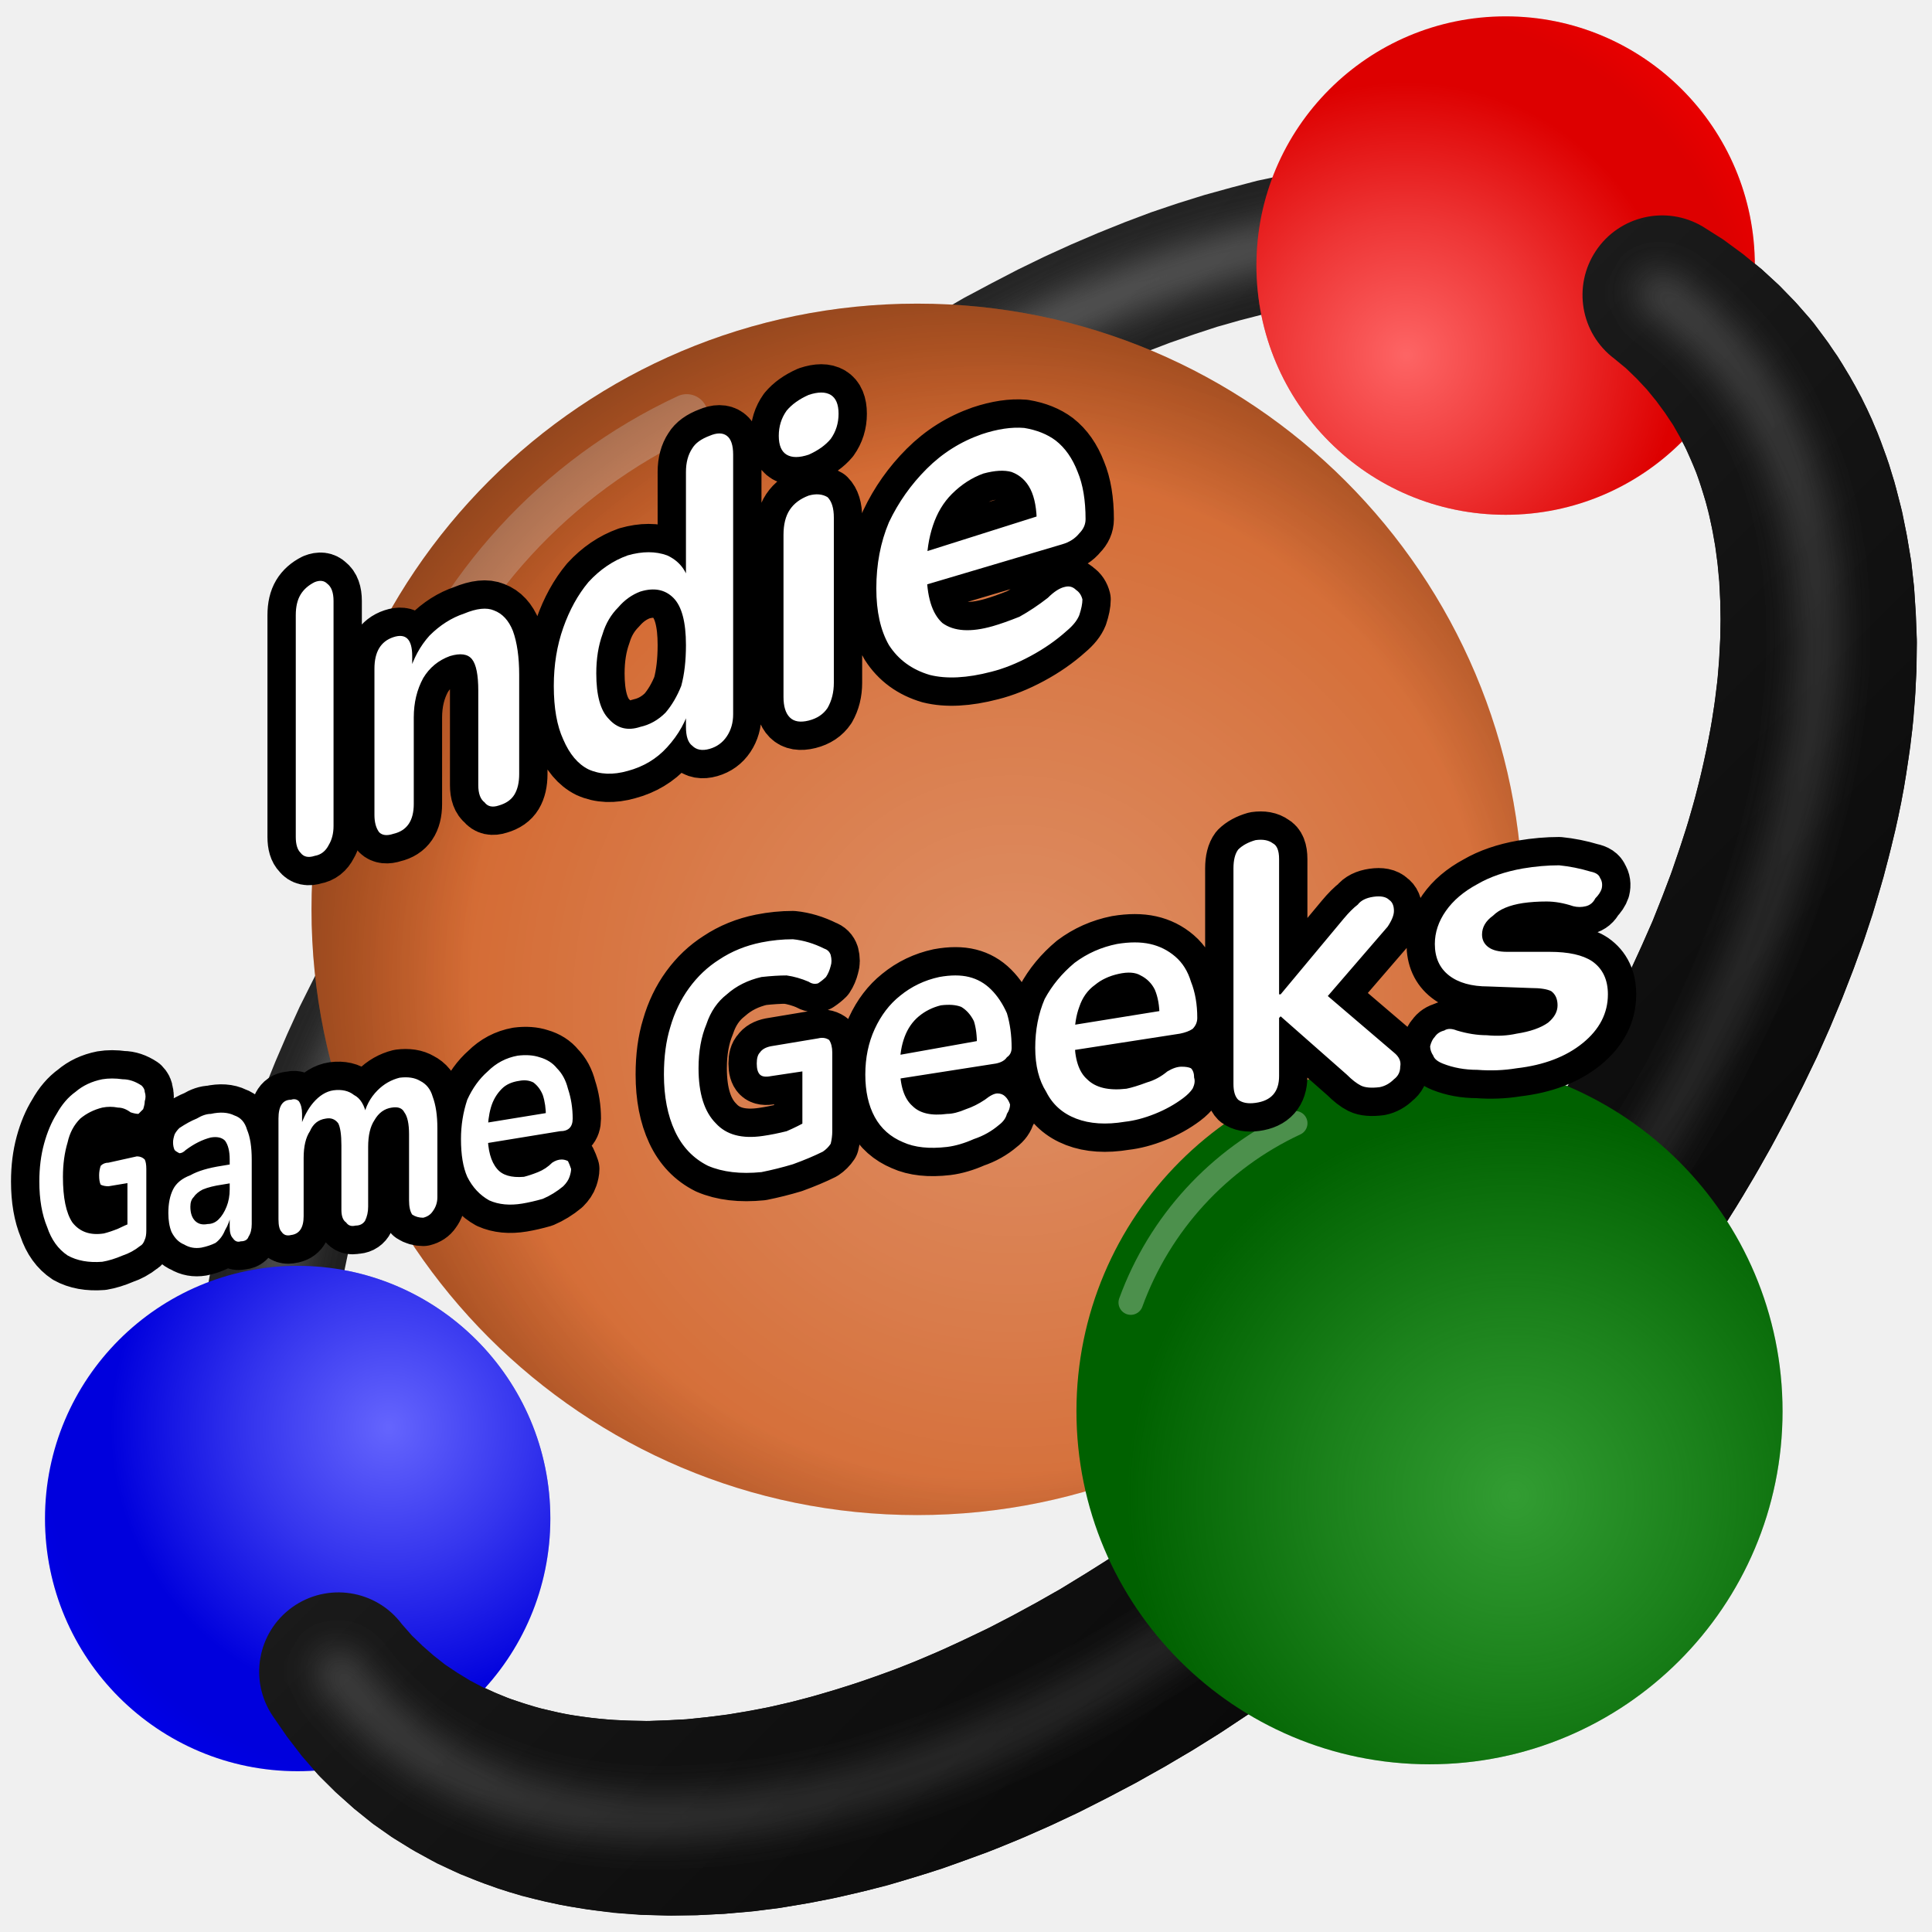
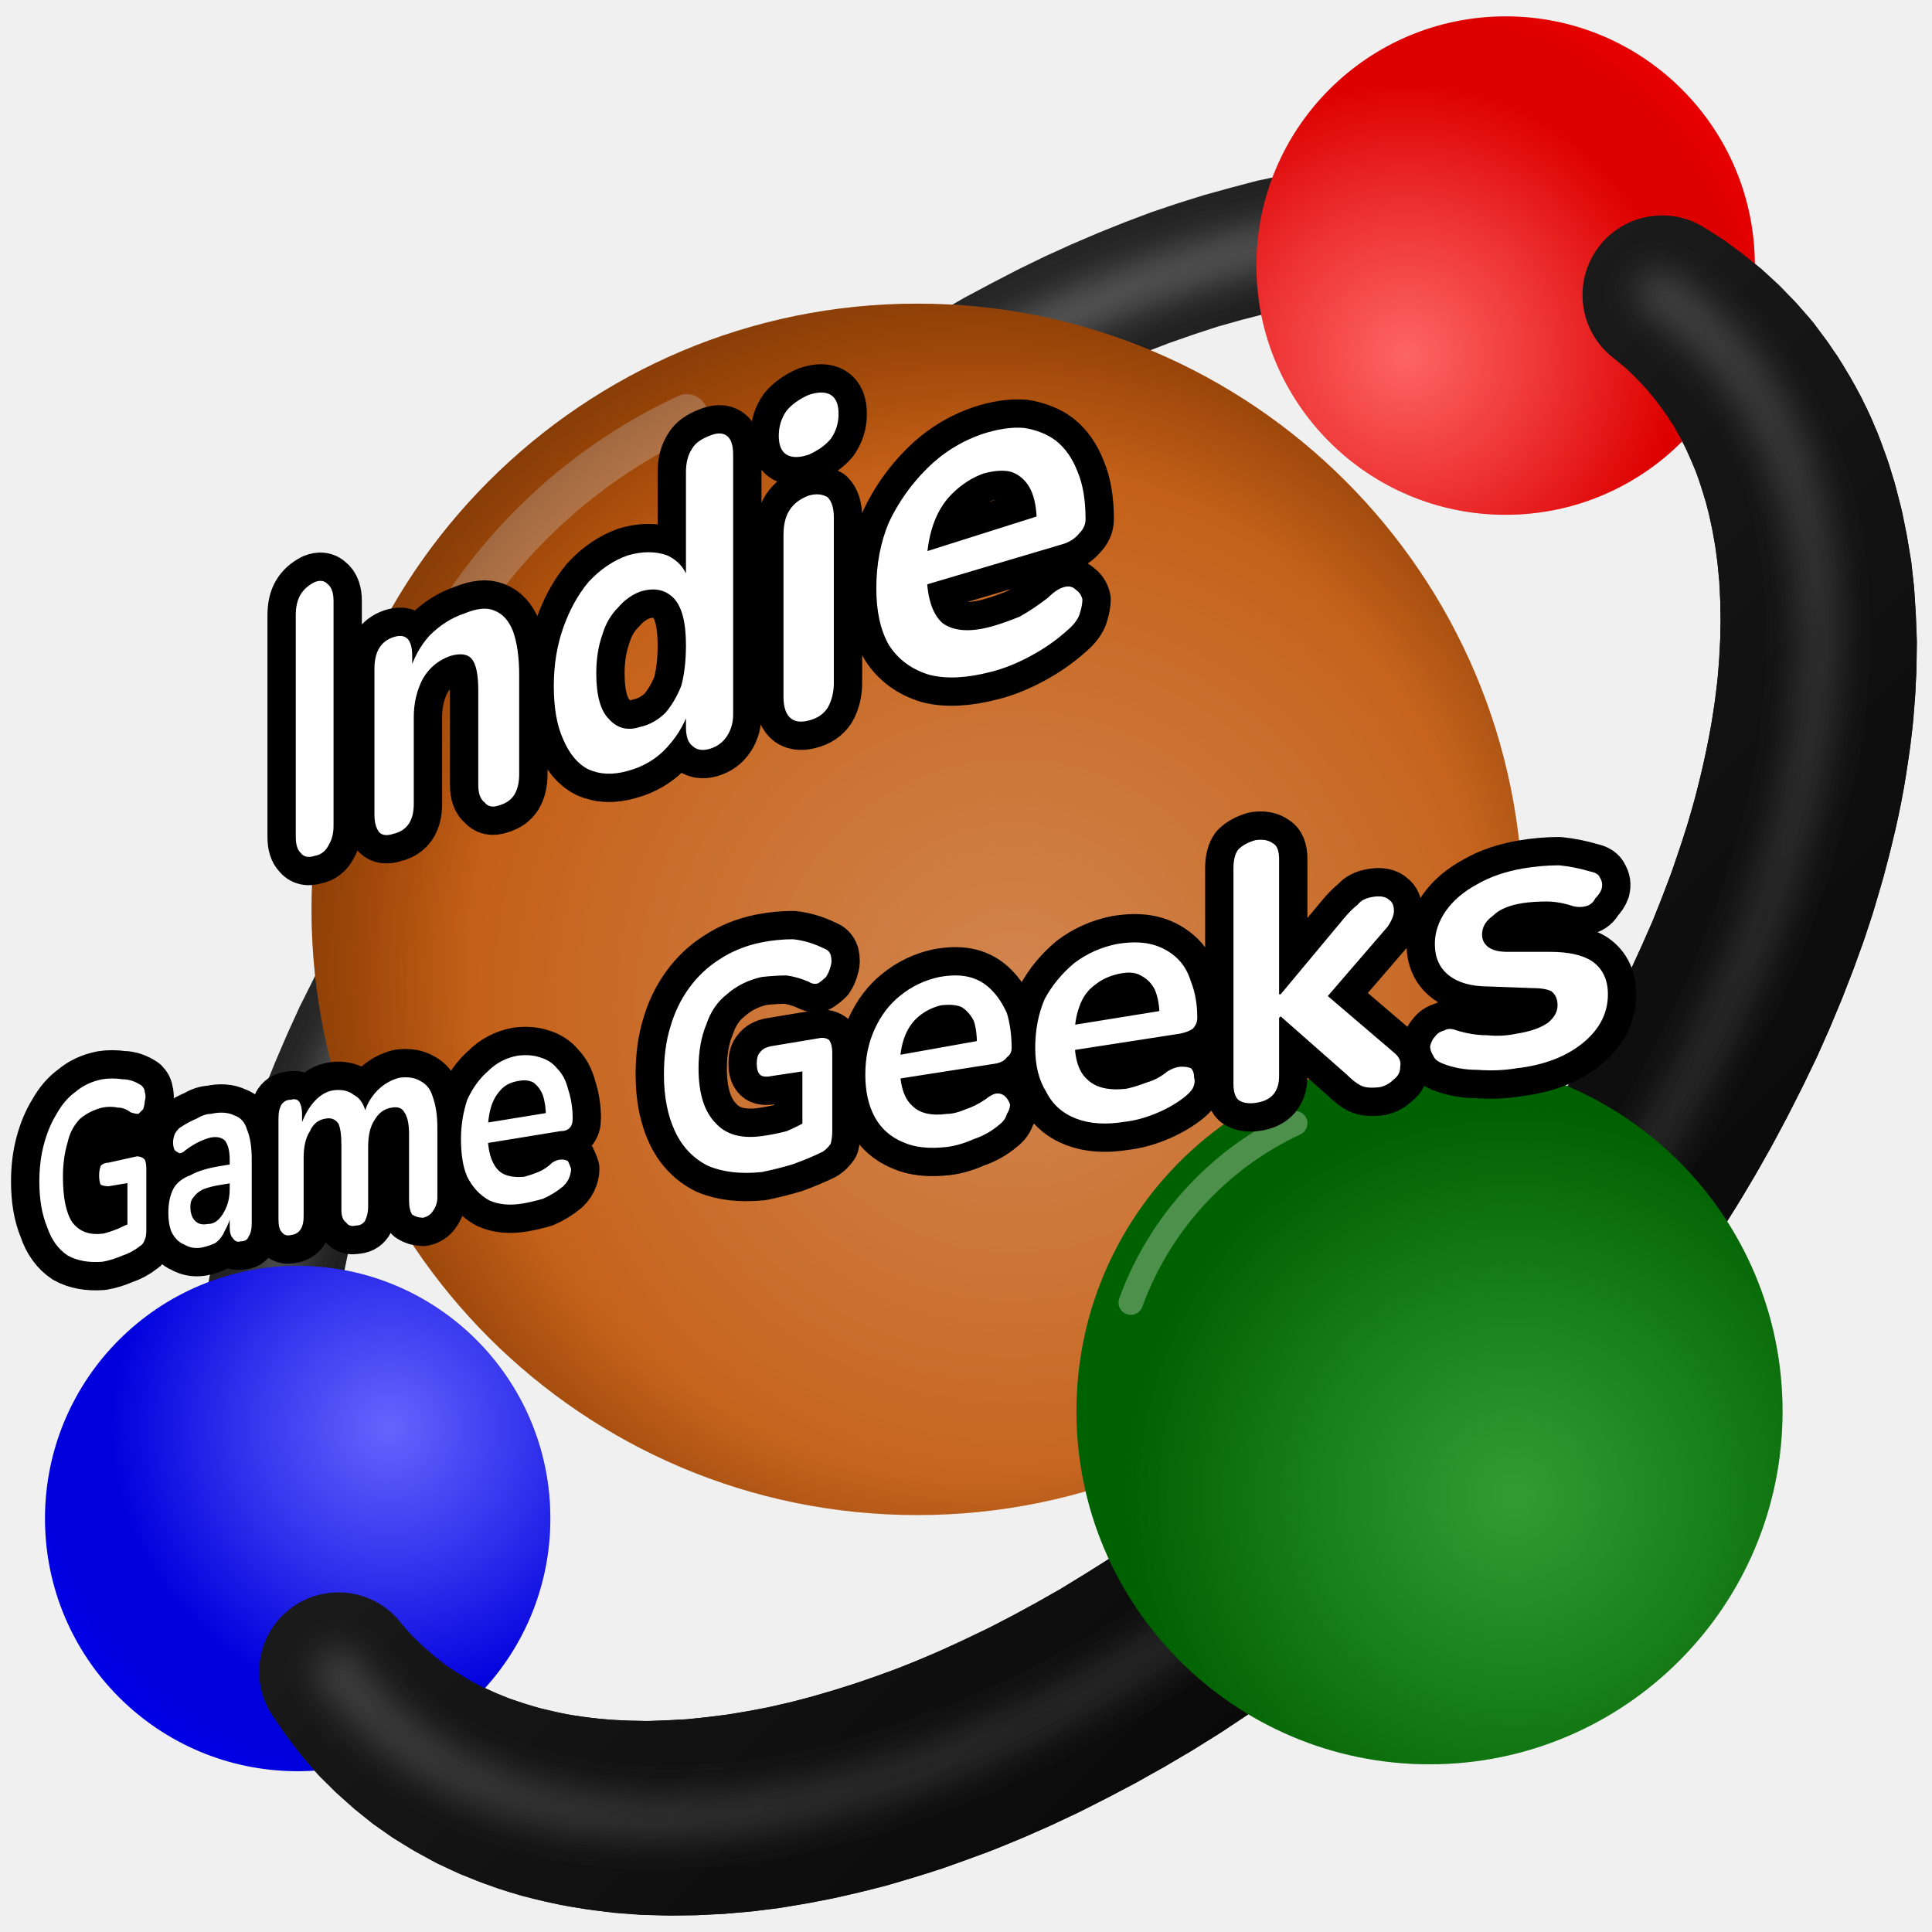
<svg xmlns="http://www.w3.org/2000/svg" viewBox="12.3 13.9 122.8 122.8" version="1.1" role="img" aria-label="Logo">
  <defs>
    <linearGradient id="l-tube" gradientUnits="userSpaceOnUse" x1="150" y1="150" x2="480" y2="480">
      <stop offset="0" stop-color="#2c2c2c" />
      <stop offset=".55" stop-color="#151515" />
      <stop offset="1" stop-color="#070707" />
    </linearGradient>
    <linearGradient id="l-tube-hi" gradientUnits="userSpaceOnUse" x1="150" y1="150" x2="480" y2="480">
      <stop offset="0" stop-color="#9a9a9a" stop-opacity=".55" />
      <stop offset=".6" stop-color="#7a7a7a" stop-opacity=".35" />
      <stop offset="1" stop-color="#555" stop-opacity=".25" />
    </linearGradient>
    <filter id="l-soft" x="-10%" y="-10%" width="120%" height="120%">
      <feGaussianBlur stdDeviation="5" />
    </filter>
    <radialGradient id="l-gray-g" cx="58%" cy="58%" r=".55">
      <stop offset="0" stop-color="#c4c4c4" stop-opacity=".95" />
      <stop offset=".5" stop-color="#c4c4c4" stop-opacity=".5" />
      <stop offset="1" stop-color="#c4c4c4" stop-opacity="0" />
    </radialGradient>
    <radialGradient id="l-red-g" cx="30%" cy="68%" r=".55">
      <stop offset="0" stop-color="#ff6a6a" stop-opacity=".95" />
      <stop offset=".5" stop-color="#ff6a6a" stop-opacity=".5" />
      <stop offset="1" stop-color="#ff6a6a" stop-opacity="0" />
    </radialGradient>
    <radialGradient id="l-red-r" cx="30%" cy="68%" r=".95">
      <stop offset=".72" stop-color="#ff0000" stop-opacity="0" />
      <stop offset="1" stop-color="#ff0000" />
    </radialGradient>
    <radialGradient id="l-blue-g" cx="68%" cy="32%" r=".55">
      <stop offset="0" stop-color="#6a6aff" stop-opacity=".95" />
      <stop offset=".5" stop-color="#6a6aff" stop-opacity=".5" />
      <stop offset="1" stop-color="#6a6aff" stop-opacity="0" />
    </radialGradient>
    <radialGradient id="l-blue-r" cx="68%" cy="32%" r=".95">
      <stop offset=".72" stop-color="#0000ff" stop-opacity="0" />
      <stop offset="1" stop-color="#0000ff" />
    </radialGradient>
    <radialGradient id="l-green-g" cx="62%" cy="62%" r=".55">
      <stop offset="0" stop-color="#35a035" stop-opacity=".95" />
      <stop offset=".5" stop-color="#35a035" stop-opacity=".5" />
      <stop offset="1" stop-color="#35a035" stop-opacity="0" />
    </radialGradient>
    <radialGradient id="l-title-g" cx="58%" cy="58%" r=".55">
      <stop offset="0" stop-color="#fff" stop-opacity=".95" />
      <stop offset=".5" stop-color="#fff" stop-opacity=".5" />
      <stop offset="1" stop-color="#fff" stop-opacity="0" />
    </radialGradient>
    <radialGradient id="l-title-e" cx=".55" cy=".55" r=".6">
      <stop offset=".7" stop-color="#000" stop-opacity="0" />
      <stop offset="1" stop-color="#000" stop-opacity=".35" />
    </radialGradient>
  </defs>
  <g transform="translate(9 9) scale(0.22)">
    <path d="M523.9 100.0L528.8 104.5L533.5 109.3L537.9 114.3L542.0 119.7L545.9 125.2L549.5 131.1L552.8 137.1L555.8 143.4L558.4 149.8L560.8 156.5L562.8 163.3L564.6 170.3L566.0 177.4L567.2 184.6L568.0 192.0L568.5 199.4L568.8 207.0L568.7 214.7L568.4 222.4L567.8 230.2L566.9 238.1L565.7 246.1L564.3 254.1L562.6 262.1L560.6 270.2L558.4 278.3L556.0 286.5L553.3 294.6L550.3 302.8L547.1 311.0L543.7 319.1L540.1 327.3L536.2 335.4L532.1 343.5L527.8 351.6L523.3 359.7L518.6 367.7L513.7 375.6L508.6 383.5L503.3 391.4L497.8 399.1L492.1 406.8L486.3 414.4L480.3 421.9L474.2 429.2L467.9 436.5L461.4 443.7L454.8 450.7L448.1 457.6L441.2 464.4L434.2 471.0L427.1 477.5L419.9 483.9L412.6 490.0L405.2 496.0L397.7 501.8L390.1 507.5L382.5 513.0L374.7 518.2L367.0 523.3L359.1 528.2L351.2 532.8L343.3 537.3L335.3 541.5L327.4 545.5L319.4 549.3L311.3 552.9L303.3 556.2L295.3 559.2L287.3 562.1L279.3 564.6L271.3 567.0L263.3 569.0L255.4 570.8L247.5 572.3L239.7 573.6L231.9 574.5L224.2 575.2L216.5 575.6L208.9 575.7L201.4 575.5L194.1 575.0L186.8 574.2L179.6 573.1L172.6 571.7L165.7 570.0L158.9 567.9L152.4 565.5L146.0 562.8L139.8 559.8L133.8 556.5L128.0 552.9L122.5 549.0L117.3 544.8L112.3 540.3L107.5 535.6L103.1 530.7L99.0 525.5L95.1 520.1L91.5 514.5L88.3 508.7L85.3 502.7L82.7 496.6L80.3 490.4L78.2 484.0L76.4 477.4L74.9 470.8L73.6 464.0L72.6 457.1L71.9 450.2L71.5 443.1L71.3 435.9L71.4 428.7L71.7 421.3L72.3 413.9L73.1 406.4L74.2 398.9L75.5 391.3L77.1 383.6L78.9 375.9L80.9 368.1L83.2 360.3L85.7 352.5L88.5 344.6L91.4 336.8L94.6 328.9L98.0 321.0L101.6 313.1L105.5 305.3L109.5 297.4L113.7 289.6L118.2 281.8L122.8 274.0L127.7 266.3L132.7 258.6L137.9 251.0L143.2 243.5L148.8 236.0L154.5 228.6L160.3 221.3L166.4 214.1L172.5 207.0L178.8 200.0L185.3 193.2L191.8 186.4L198.5 179.8L205.4 173.3L212.3 167.0L219.3 160.8L226.4 154.8L233.6 148.9L240.9 143.2L248.3 137.6L255.7 132.3L263.2 127.1L270.7 122.1L278.3 117.3L286.0 112.7L293.6 108.3L301.3 104.2L309.0 100.2L316.8 96.4L324.5 92.9L332.2 89.6L339.9 86.5L347.6 83.6L355.3 81.0L363.0 78.6L370.6 76.5L378.2 74.5L385.7 72.9L393.2 71.5L400.7 70.3L408.0 69.4L415.4 68.7L422.6 68.3L429.8 68.2L436.9 68.3L443.9 68.7L450.8 69.3L457.6 70.3L464.3 71.5L470.9 73.0L477.4 74.8L483.8 76.9L490.0 79.3L496.1 82.0L502.0 85.0L507.8 88.3L513.3 91.9L518.7 95.8L523.9 100.0L490.7 134.7L488.0 131.8L485.0 129.0L481.9 126.3L478.6 123.8L475.1 121.5L471.4 119.3L467.5 117.3L463.3 115.4L459.0 113.8L454.4 112.3L449.7 111.0L444.8 110.0L439.6 109.1L434.3 108.5L428.9 108.1L423.2 107.9L417.4 107.9L411.5 108.2L405.4 108.7L399.2 109.4L392.9 110.4L386.5 111.6L379.9 113.1L373.3 114.8L366.6 116.7L359.9 118.9L353.0 121.3L346.2 123.9L339.2 126.8L332.3 129.8L325.3 133.1L318.3 136.6L311.3 140.3L304.3 144.3L297.3 148.4L290.3 152.7L283.4 157.2L276.5 161.9L269.7 166.8L262.8 171.9L256.1 177.1L249.4 182.5L242.8 188.1L236.3 193.8L229.9 199.7L223.6 205.7L217.4 211.8L211.3 218.0L205.3 224.4L199.5 230.9L193.8 237.5L188.2 244.1L182.8 250.9L177.6 257.7L172.5 264.6L167.5 271.6L162.8 278.6L158.2 285.7L153.8 292.8L149.6 300.0L145.6 307.1L141.8 314.3L138.2 321.5L134.8 328.6L131.6 335.8L128.7 342.9L125.9 350.0L123.4 357.0L121.1 364.0L119.0 370.9L117.1 377.8L115.5 384.6L114.1 391.3L113.0 397.8L112.0 404.3L111.3 410.7L110.9 416.9L110.6 423.0L110.6 428.9L110.9 434.7L111.3 440.4L112.0 445.8L112.8 451.1L113.9 456.2L115.2 461.0L116.7 465.7L118.4 470.2L120.2 474.5L122.3 478.5L124.5 482.3L126.8 486.0L129.3 489.4L132.0 492.6L134.7 495.5L137.7 498.3L140.7 500.9L143.9 503.3L147.2 505.6L150.6 507.6L154.1 509.5L157.8 511.2L161.6 512.8L165.6 514.2L169.7 515.5L174.0 516.5L178.4 517.5L182.9 518.2L187.7 518.8L192.5 519.2L197.6 519.4L202.7 519.5L208.1 519.3L213.5 519.0L219.1 518.4L224.9 517.7L230.7 516.7L236.7 515.6L242.8 514.2L249.0 512.6L255.2 510.8L261.6 508.8L268.0 506.6L274.6 504.2L281.1 501.6L287.8 498.7L294.4 495.6L301.1 492.4L307.8 488.9L314.6 485.2L321.3 481.4L328.0 477.3L334.8 473.1L341.5 468.6L348.1 464.0L354.8 459.2L361.4 454.3L367.9 449.2L374.4 443.9L380.8 438.5L387.1 432.9L393.3 427.2L399.5 421.3L405.5 415.4L411.4 409.3L417.2 403.1L422.9 396.8L428.5 390.4L433.9 383.9L439.2 377.3L444.3 370.7L449.3 364.0L454.1 357.2L458.8 350.4L463.2 343.6L467.5 336.7L471.7 329.8L475.6 322.9L479.4 316.0L482.9 309.1L486.3 302.2L489.4 295.3L492.4 288.5L495.1 281.7L497.7 274.9L500.0 268.2L502.2 261.6L504.1 255.1L505.8 248.6L507.3 242.3L508.6 236.0L509.7 229.9L510.6 223.9L511.3 218.0L511.7 212.2L512.0 206.6L512.1 201.1L512.0 195.8L511.8 190.6L511.3 185.6L510.7 180.8L509.9 176.1L508.9 171.6L507.8 167.2L506.5 163.0L505.1 158.9L503.5 155.1L501.8 151.3L499.9 147.7L497.8 144.2L495.6 140.9L493.3 137.7L490.7 134.7Z" fill="url(#l-tube)" />
    <path d="M507.3 117.3L511.0 121.1L514.6 125.1L517.9 129.3L521.0 133.7L523.8 138.3L526.5 143.1L528.9 148.0L531.1 153.2L533.1 158.5L534.9 164.0L536.4 169.7L537.6 175.5L538.7 181.5L539.5 187.6L540.0 193.9L540.3 200.3L540.4 206.8L540.2 213.4L539.8 220.2L539.2 227.1L538.3 234.0L537.2 241.1L535.8 248.2L534.2 255.4L532.4 262.6L530.3 270.0L528.0 277.3L525.5 284.8L522.7 292.2L519.8 299.7L516.6 307.2L513.2 314.7L509.6 322.2L505.7 329.8L501.7 337.3L497.5 344.7L493.1 352.2L488.5 359.6L483.7 367.0L478.7 374.3L473.5 381.5L468.2 388.7L462.7 395.8L457.1 402.9L451.3 409.8L445.4 416.6L439.3 423.4L433.1 430.0L426.8 436.5L420.3 442.9L413.8 449.1L407.1 455.2L400.3 461.2L393.5 467.0L386.5 472.6L379.5 478.1L372.4 483.4L365.3 488.5L358.1 493.4L350.9 498.2L343.6 502.7L336.3 507.1L328.9 511.3L321.6 515.2L314.2 518.9L306.9 522.5L299.5 525.8L292.2 528.9L284.9 531.7L277.7 534.3L270.4 536.7L263.3 538.9L256.1 540.8L249.1 542.5L242.1 544.0L235.2 545.2L228.4 546.1L221.6 546.8L215.0 547.3L208.5 547.5L202.1 547.5L195.8 547.2L189.7 546.7L183.6 546.0L177.8 545.0L172.0 543.7L166.5 542.2L161.0 540.5L155.8 538.5L150.7 536.3L145.8 533.9L141.1 531.2L136.5 528.3L132.2 525.2L128.1 521.8L124.1 518.3L120.4 514.5L116.8 510.5L113.5 506.3L110.4 501.9L107.6 497.3L104.9 492.5L102.5 487.6L100.3 482.4L98.3 477.1L96.5 471.6L95.0 465.9L93.8 460.1L92.7 454.1L91.9 448.0L91.4 441.7L91.1 435.3L91.0 428.8L91.2 422.2L91.6 415.4L92.2 408.5L93.1 401.6L94.2 394.5L95.6 387.4L97.2 380.2L99.0 373.0L101.1 365.6L103.4 358.3L105.9 350.8L108.7 343.4L111.6 335.9L114.8 328.4L118.2 320.9L121.8 313.4L125.7 305.8L129.7 298.3L133.9 290.9L138.3 283.4L142.9 276.0L147.7 268.6L152.7 261.3L157.9 254.1L163.2 246.9L168.7 239.8L174.3 232.7L180.1 225.8L186.0 219.0L192.1 212.2L198.3 205.6L204.6 199.1L211.1 192.7L217.6 186.5L224.3 180.4L231.1 174.4L237.9 168.6L244.9 163.0L251.9 157.5L259.0 152.2L266.1 147.1L273.3 142.2L280.5 137.4L287.8 132.9L295.1 128.5L302.5 124.3L309.8 120.4L317.2 116.7L324.5 113.1L331.9 109.8L339.2 106.7L346.5 103.9L353.7 101.3L361.0 98.9L368.1 96.7L375.3 94.8L382.3 93.1L389.3 91.6L396.2 90.4L403.0 89.5L409.8 88.8L416.4 88.3L422.9 88.1L429.3 88.1L435.6 88.4L441.7 88.9L447.8 89.6L453.6 90.6L459.4 91.9L464.9 93.4L470.4 95.1L475.6 97.1L480.7 99.3L485.6 101.7L490.3 104.4L494.9 107.3L499.2 110.4L503.3 113.8L507.3 117.3" fill="none" stroke="url(#l-tube-hi)" stroke-width="13" stroke-linecap="round" filter="url(#l-soft)" />
    <circle cx="194" cy="200" r="54" fill="#808080" />
    <circle cx="194" cy="200" r="54" fill="url(#l-gray-g)" />
    <circle cx="450" cy="99" r="72" fill="#dd0000" />
    <circle cx="450" cy="99" r="72" fill="url(#l-red-r)" />
    <circle cx="450" cy="99" r="72" fill="url(#l-red-g)" />
    <circle cx="101" cy="461" r="73" fill="#0000dd" />
    <circle cx="101" cy="461" r="73" fill="url(#l-blue-r)" />
    <circle cx="101" cy="461" r="73" fill="url(#l-blue-g)" />
-     <circle cx="280" cy="285" r="175" fill="#d2642a" />
+     <circle cx="280" cy="285" r="175" fill="#c1570b" />
    <circle cx="280" cy="285" r="175" fill="url(#l-title-g)" opacity=".3" />
    <path d="M132.0 231.1A157.5 157.5 0 0 1 213.4 142.3" fill="none" stroke="#fff" stroke-opacity=".3" stroke-width="12.3" stroke-linecap="round" />
    <circle cx="280" cy="285" r="175" fill="url(#l-title-e)" />
    <path d="M506.9 87.7L512.9 91.5L518.6 95.7L524.1 100.2L529.3 105.0L534.3 110.2L539.0 115.6L543.3 121.4L547.3 127.5L551.0 133.8L554.4 140.4L557.4 147.2L560.0 154.2L562.3 161.4L564.2 168.8L565.8 176.4L567.1 184.1L568.0 191.9L568.5 199.9L568.8 208.0L568.7 216.2L568.2 224.5L567.5 232.9L566.4 241.3L565.1 249.8L563.4 258.4L561.4 267.0L559.2 275.6L556.6 284.3L553.8 293.0L550.7 301.7L547.3 310.5L543.7 319.2L539.8 327.9L535.6 336.6L531.2 345.3L526.6 353.9L521.7 362.5L516.6 371.0L511.2 379.5L505.7 387.9L499.9 396.2L493.9 404.4L487.8 412.5L481.4 420.5L474.9 428.4L468.1 436.2L461.2 443.9L454.2 451.4L447.0 458.7L439.6 465.9L432.1 473.0L424.5 479.8L416.8 486.5L408.9 493.0L401.0 499.3L392.9 505.4L384.8 511.3L376.5 517.0L368.2 522.5L359.9 527.7L351.5 532.7L343.0 537.4L334.5 541.9L326.0 546.2L317.4 550.2L308.9 553.9L300.3 557.4L291.7 560.5L283.2 563.4L274.6 566.0L266.1 568.3L257.6 570.3L249.2 572.0L240.8 573.4L232.5 574.5L224.3 575.2L216.1 575.6L208.0 575.7L200.0 575.5L192.2 574.9L184.4 573.9L176.8 572.6L169.4 570.9L162.1 568.9L155.0 566.5L148.1 563.8L141.4 560.7L135.0 557.2L128.8 553.4L122.9 549.3L117.3 544.8L111.9 540.0L106.9 535.0L102.2 529.6L97.9 524.0L93.9 518.2A22.9 22.9 0 0 1 131.1 491.5L131.1 491.5L134.0 494.8L137.1 497.8L140.3 500.6L143.6 503.2L147.2 505.6L150.8 507.8L154.6 509.8L158.6 511.6L162.7 513.2L167.0 514.6L171.4 515.9L176.0 517.0L180.8 517.9L185.8 518.6L190.9 519.1L196.3 519.4L201.7 519.5L207.4 519.3L213.2 519.0L219.2 518.4L225.3 517.6L231.6 516.6L238.0 515.3L244.5 513.8L251.2 512.0L257.9 510.0L264.7 507.8L271.7 505.3L278.6 502.6L285.7 499.6L292.8 496.4L299.9 493.0L307.1 489.3L314.3 485.4L321.5 481.3L328.7 476.9L335.9 472.3L343.0 467.6L350.1 462.6L357.2 457.4L364.2 452.1L371.1 446.5L378.0 440.8L384.8 434.9L391.5 428.9L398.1 422.7L404.5 416.3L410.9 409.8L417.1 403.2L423.2 396.5L429.1 389.7L434.9 382.7L440.5 375.7L445.9 368.6L451.2 361.4L456.2 354.2L461.1 346.9L465.8 339.5L470.3 332.2L474.5 324.8L478.6 317.4L482.4 310.1L486.0 302.7L489.4 295.4L492.6 288.1L495.5 280.8L498.2 273.6L500.6 266.5L502.8 259.5L504.8 252.5L506.5 245.7L508.0 238.9L509.3 232.3L510.3 225.9L511.1 219.5L511.7 213.3L512.0 207.3L512.1 201.5L512.0 195.8L511.7 190.3L511.2 184.9L510.5 179.8L509.6 174.8L508.6 170.0L507.3 165.5L505.9 161.0L504.3 156.8L502.5 152.7L500.5 148.8L498.4 145.1L496.0 141.5L493.5 138.1L490.8 134.8L487.9 131.7L484.8 128.7L481.4 125.9A23.0 23.0 0 0 1 506.9 87.7Z" fill="url(#l-tube)" />
    <path d="M494.2 106.8L498.8 110.1L503.3 113.7L507.5 117.5L511.4 121.6L515.2 125.8L518.7 130.4L521.9 135.1L524.9 140.1L527.6 145.3L530.1 150.7L532.3 156.3L534.3 162.1L536.0 168.1L537.4 174.3L538.5 180.6L539.4 187.2L540.0 193.9L540.3 200.7L540.4 207.7L540.2 214.8L539.7 222.0L538.9 229.4L537.9 236.8L536.5 244.4L535.0 252.0L533.1 259.8L531.0 267.6L528.6 275.4L526.0 283.3L523.1 291.3L519.9 299.3L516.5 307.3L512.9 315.3L509.0 323.3L504.9 331.4L500.5 339.4L496.0 347.3L491.2 355.3L486.2 363.2L481.0 371.0L475.5 378.8L469.9 386.5L464.1 394.1L458.1 401.6L452.0 409.0L445.7 416.4L439.2 423.5L432.5 430.6L425.8 437.5L418.8 444.3L411.8 450.9L404.7 457.4L397.4 463.7L390.0 469.8L382.6 475.7L375.0 481.4L367.4 487.0L359.8 492.3L352.1 497.4L344.3 502.3L336.5 507.0L328.7 511.4L320.8 515.6L313.0 519.6L305.1 523.3L297.3 526.8L289.5 530.0L281.7 532.9L273.9 535.6L266.3 538.0L258.6 540.2L251.1 542.1L243.6 543.7L236.2 545.0L228.9 546.0L221.7 546.8L214.7 547.3L207.7 547.5L200.9 547.5L194.2 547.1L187.7 546.5L181.3 545.6L175.1 544.4L169.1 543.0L163.2 541.2L157.5 539.2L152.1 536.9L146.8 534.4L141.7 531.6L136.8 528.5L132.2 525.2L127.8 521.6L123.6 517.8L119.6 513.7L115.9 509.4L112.5 504.9" fill="none" stroke="url(#l-tube-hi)" stroke-width="13" stroke-linecap="round" filter="url(#l-soft)" />
    <circle cx="428" cy="430" r="102" fill="#006100" />
    <circle cx="428" cy="430" r="102" fill="url(#l-green-g)" />
    <path d="M341.7 398.6A91.8 91.8 0 0 1 389.2 346.8" fill="none" stroke="#fff" stroke-opacity=".3" stroke-width="7.1" stroke-linecap="round" />
  </g>
  <path d="M32.3 68.3Q31.7 68.5 31.4 68.1Q31.1 67.8 31.1 67.1L31.1 53.0Q31.1 52.2 31.4 51.7Q31.7 51.2 32.3 50.9Q32.8 50.7 33.1 51.0Q33.5 51.3 33.5 52.1L33.5 66.4Q33.5 67.1 33.2 67.6Q32.9 68.2 32.3 68.3ZM37.3 66.9Q36.7 67.1 36.4 66.8Q36.1 66.4 36.1 65.7L36.1 56.4Q36.1 55.6 36.4 55.1Q36.7 54.6 37.3 54.4Q37.9 54.2 38.2 54.5Q38.5 54.8 38.5 55.6L38.5 57.3L38.3 56.7Q38.7 55.3 39.6 54.3Q40.6 53.3 41.8 52.9Q43.0 52.4 43.7 52.7Q44.5 53.0 44.9 54.0Q45.3 55.1 45.3 56.8L45.3 63.1Q45.3 63.9 45.0 64.4Q44.7 64.9 44.0 65.1Q43.4 65.3 43.1 64.9Q42.7 64.6 42.7 63.8L42.7 57.8Q42.7 56.3 42.3 55.8Q41.9 55.3 40.9 55.6Q39.8 56.0 39.2 57.0Q38.6 58.1 38.6 59.5L38.6 65.0Q38.6 66.6 37.3 66.9ZM52.2 62.9Q50.8 63.3 49.7 62.8Q48.7 62.3 48.1 60.9Q47.5 59.6 47.5 57.5Q47.5 55.5 48.1 53.8Q48.7 52.1 49.7 50.9Q50.8 49.7 52.2 49.2Q53.6 48.8 54.7 49.2Q55.8 49.7 56.1 50.9L55.9 51.0L55.9 43.9Q55.9 43.0 56.3 42.4Q56.6 41.9 57.4 41.6Q58.1 41.3 58.5 41.6Q58.9 41.9 58.9 42.8L58.9 59.3Q58.9 60.1 58.5 60.7Q58.1 61.3 57.4 61.5Q56.7 61.7 56.3 61.3Q55.9 61.0 55.9 60.1L55.9 58.0L56.2 58.7Q55.8 60.2 54.7 61.4Q53.7 62.5 52.2 62.9ZM53.0 60.1Q53.9 59.9 54.6 59.2Q55.2 58.5 55.6 57.5Q55.9 56.4 55.9 54.9Q55.9 52.7 55.1 51.9Q54.3 51.1 53.0 51.5Q52.2 51.8 51.6 52.5Q50.9 53.2 50.6 54.2Q50.2 55.3 50.2 56.7Q50.2 58.8 51.0 59.6Q51.8 60.5 53.0 60.1ZM63.7 59.7Q62.9 59.9 62.5 59.5Q62.1 59.1 62.1 58.2L62.1 47.9Q62.1 46.9 62.5 46.3Q62.9 45.7 63.7 45.4Q64.4 45.2 64.9 45.5Q65.3 45.9 65.3 46.8L65.3 57.3Q65.3 58.2 64.9 58.9Q64.5 59.5 63.7 59.7ZM63.7 42.8Q62.8 43.1 62.3 42.8Q61.8 42.5 61.8 41.6Q61.8 40.7 62.3 40.0Q62.8 39.4 63.7 39.0Q64.6 38.7 65.1 39.0Q65.6 39.3 65.6 40.2Q65.6 41.1 65.1 41.8Q64.6 42.4 63.7 42.8ZM75.3 56.6Q73.0 57.2 71.4 56.8Q69.7 56.3 68.8 54.9Q68.0 53.5 68.0 51.3Q68.0 49.0 68.8 47.1Q69.7 45.2 71.2 43.7Q72.7 42.2 74.7 41.5Q76.2 41.0 77.4 41.1Q78.6 41.3 79.4 41.9Q80.3 42.6 80.8 43.9Q81.3 45.1 81.3 46.9Q81.3 47.4 80.9 47.8Q80.5 48.3 79.8 48.5L70.7 51.2L70.7 49.1L78.6 46.6L78.2 47.2Q78.2 45.8 77.8 45.0Q77.4 44.2 76.6 43.9Q75.9 43.7 74.8 44.0Q73.7 44.4 72.8 45.3Q72.0 46.1 71.6 47.3Q71.2 48.5 71.2 49.9L71.2 50.2Q71.2 52.6 72.2 53.5Q73.3 54.3 75.4 53.7Q76.1 53.5 77.1 53.1Q78.0 52.6 78.9 51.9Q79.5 51.3 80.0 51.2Q80.4 51.1 80.7 51.4Q81.0 51.6 81.1 52.0Q81.1 52.4 80.9 53.0Q80.7 53.5 80.1 54.0Q79.1 54.9 77.8 55.6Q76.5 56.3 75.3 56.6ZM18.8 94.1Q17.5 94.2 16.6 93.7Q15.7 93.1 15.3 91.9Q14.8 90.7 14.8 89.0Q14.8 87.7 15.1 86.6Q15.4 85.5 15.9 84.7Q16.4 83.8 17.1 83.3Q17.8 82.7 18.8 82.5Q19.4 82.4 20.1 82.5Q20.7 82.5 21.3 82.9Q21.5 83.1 21.5 83.3Q21.6 83.6 21.5 83.9Q21.5 84.1 21.4 84.4Q21.2 84.6 21.1 84.7Q20.9 84.7 20.6 84.6Q20.2 84.3 19.8 84.3Q19.3 84.2 18.8 84.3Q18.0 84.5 17.4 85.0Q16.8 85.6 16.6 86.5Q16.3 87.5 16.3 88.7Q16.3 90.7 16.9 91.6Q17.6 92.5 18.9 92.3Q19.3 92.2 19.8 92.0Q20.2 91.8 20.7 91.6L20.4 92.5L20.4 89.1L19.2 89.3Q18.9 89.3 18.7 89.2Q18.6 89.0 18.6 88.6Q18.6 88.3 18.7 88.0Q18.9 87.8 19.2 87.8L21.0 87.4Q21.3 87.4 21.5 87.6Q21.6 87.8 21.6 88.2L21.6 92.1Q21.6 92.5 21.5 92.7Q21.4 93.0 21.2 93.1Q20.7 93.5 20.1 93.7Q19.4 94.0 18.8 94.1ZM25.1 93.2Q24.5 93.3 24.0 93.0Q23.5 92.8 23.2 92.2Q23.0 91.7 23.0 91.0Q23.0 90.1 23.3 89.5Q23.6 88.9 24.4 88.6Q25.1 88.2 26.4 88.0L27.0 87.9L27.0 89.1L26.4 89.2Q25.7 89.3 25.2 89.5Q24.8 89.7 24.6 90.0Q24.4 90.2 24.4 90.6Q24.4 91.2 24.7 91.5Q25.0 91.8 25.5 91.7Q25.9 91.7 26.2 91.4Q26.5 91.1 26.7 90.6Q26.9 90.1 26.9 89.5L26.9 87.6Q26.9 86.8 26.6 86.4Q26.3 86.1 25.7 86.2Q25.3 86.3 24.9 86.5Q24.5 86.7 24.1 87.0Q23.9 87.2 23.7 87.2Q23.5 87.1 23.4 87.0Q23.3 86.8 23.3 86.5Q23.3 86.3 23.4 86.0Q23.5 85.8 23.7 85.6Q24.3 85.2 24.8 85.0Q25.3 84.7 25.7 84.7Q26.6 84.5 27.2 84.8Q27.8 85.0 28.0 85.7Q28.3 86.4 28.3 87.6L28.3 91.7Q28.3 92.2 28.1 92.5Q28.0 92.8 27.6 92.8Q27.3 92.9 27.1 92.6Q26.9 92.4 26.9 91.9L26.9 91.1L27.0 91.0Q26.9 91.6 26.6 92.1Q26.4 92.6 26.0 92.9Q25.6 93.1 25.1 93.2ZM30.8 92.4Q30.4 92.5 30.2 92.2Q30.0 92.0 30.0 91.4L30.0 85.0Q30.0 84.4 30.2 84.1Q30.4 83.8 30.8 83.8Q31.1 83.7 31.3 83.9Q31.5 84.2 31.5 84.7L31.5 85.9L31.4 85.5Q31.7 84.6 32.2 84.0Q32.8 83.3 33.5 83.2Q34.3 83.1 34.8 83.5Q35.4 83.8 35.6 84.8L35.4 84.9Q35.6 83.9 36.3 83.2Q36.9 82.6 37.7 82.4Q38.5 82.3 39.0 82.6Q39.6 82.9 39.8 83.6Q40.1 84.4 40.1 85.6L40.1 90.0Q40.1 90.5 39.8 90.9Q39.6 91.2 39.2 91.3Q38.8 91.3 38.5 91.1Q38.3 90.8 38.3 90.2L38.3 86.0Q38.3 85.0 38.0 84.6Q37.8 84.2 37.2 84.3Q36.5 84.4 36.1 85.1Q35.7 85.7 35.7 86.8L35.7 90.6Q35.7 91.1 35.5 91.5Q35.3 91.8 34.9 91.8Q34.5 91.9 34.3 91.6Q34.0 91.4 34.0 90.8L34.0 86.7Q34.0 85.7 33.8 85.3Q33.5 84.9 33.0 85.0Q32.3 85.1 32.0 85.8Q31.6 86.4 31.6 87.5L31.6 91.2Q31.6 92.3 30.8 92.4ZM45.5 90.4Q44.3 90.6 43.4 90.2Q42.5 89.7 42.0 88.7Q41.6 87.8 41.6 86.3Q41.6 85.0 42.0 83.8Q42.5 82.7 43.3 82.0Q44.1 81.2 45.2 81.0Q46.0 80.9 46.6 81.1Q47.3 81.3 47.7 81.8Q48.2 82.3 48.4 83.1Q48.7 84.0 48.7 85.0Q48.7 85.4 48.5 85.6Q48.3 85.8 47.9 85.8L43.0 86.6L43.0 85.3L47.3 84.6L47.0 84.9Q47.0 84.1 46.8 83.5Q46.6 83.0 46.2 82.7Q45.8 82.5 45.3 82.6Q44.6 82.7 44.2 83.1Q43.7 83.6 43.5 84.3Q43.3 85.0 43.3 85.9L43.3 86.0Q43.3 87.5 43.9 88.2Q44.4 88.8 45.6 88.7Q46.0 88.6 46.5 88.4Q47.0 88.2 47.4 87.8Q47.7 87.6 48.0 87.6Q48.2 87.6 48.4 87.7Q48.5 87.9 48.6 88.2Q48.6 88.4 48.5 88.7Q48.4 89.0 48.1 89.3Q47.5 89.8 46.8 90.1Q46.1 90.3 45.5 90.4ZM60.7 88.4Q58.7 88.6 57.3 88.0Q55.9 87.3 55.2 85.8Q54.5 84.3 54.5 82.2Q54.5 80.5 54.9 79.2Q55.3 77.8 56.1 76.7Q56.9 75.6 58.0 74.9Q59.2 74.1 60.7 73.8Q61.7 73.6 62.7 73.6Q63.7 73.7 64.7 74.2Q65.0 74.3 65.1 74.6Q65.2 75.0 65.1 75.3Q65.0 75.7 64.8 76.0Q64.6 76.2 64.3 76.4Q64.0 76.5 63.7 76.3Q63.0 76.0 62.3 75.9Q61.6 75.9 60.7 76.0Q59.4 76.3 58.5 77.1Q57.6 77.8 57.2 79.0Q56.7 80.2 56.7 81.8Q56.7 84.2 57.8 85.3Q58.8 86.4 60.8 86.1Q61.5 86.0 62.3 85.8Q63.0 85.5 63.7 85.1L63.3 86.3L63.3 82.0L61.3 82.3Q60.8 82.4 60.6 82.2Q60.4 82.0 60.4 81.5Q60.4 81.0 60.6 80.8Q60.8 80.5 61.3 80.4L64.3 79.9Q64.7 79.8 65.0 80.0Q65.2 80.3 65.2 80.8L65.2 85.8Q65.2 86.2 65.1 86.6Q64.9 86.9 64.6 87.1Q63.8 87.5 62.7 87.9Q61.7 88.2 60.7 88.4ZM72.5 86.8Q70.8 87.0 69.7 86.5Q68.5 86.0 67.9 84.9Q67.3 83.8 67.3 82.2Q67.3 80.6 67.9 79.3Q68.5 78.0 69.5 77.2Q70.6 76.3 72.0 76.0Q73.1 75.8 73.9 76.0Q74.7 76.2 75.3 76.8Q75.9 77.4 76.3 78.3Q76.6 79.3 76.6 80.5Q76.6 80.9 76.3 81.1Q76.1 81.4 75.6 81.5L69.2 82.5L69.2 81.0L74.8 80.0L74.4 80.4Q74.4 79.4 74.2 78.8Q73.9 78.2 73.4 77.9Q72.9 77.7 72.1 77.8Q71.3 78.0 70.7 78.5Q70.1 79.0 69.8 79.8Q69.5 80.6 69.5 81.6L69.5 81.7Q69.5 83.5 70.3 84.2Q71.0 84.9 72.5 84.7Q73.0 84.7 73.7 84.4Q74.3 84.2 74.9 83.8Q75.4 83.4 75.7 83.4Q76.0 83.4 76.2 83.6Q76.4 83.8 76.5 84.1Q76.5 84.4 76.3 84.7Q76.2 85.1 75.8 85.4Q75.1 86.0 74.2 86.3Q73.3 86.7 72.5 86.8ZM83.8 85.2Q82.0 85.5 80.7 85.0Q79.4 84.5 78.8 83.3Q78.1 82.2 78.1 80.5Q78.1 78.8 78.7 77.4Q79.4 76.1 80.6 75.1Q81.8 74.2 83.3 73.9Q84.5 73.7 85.4 73.9Q86.3 74.1 87.0 74.7Q87.7 75.3 88.0 76.3Q88.4 77.3 88.4 78.6Q88.4 79.0 88.1 79.3Q87.8 79.5 87.3 79.6L80.2 80.7L80.2 79.1L86.4 78.1L86.0 78.5Q86.0 77.5 85.7 76.8Q85.4 76.2 84.8 75.9Q84.3 75.6 83.4 75.8Q82.5 76.0 81.9 76.5Q81.2 77.0 80.9 77.9Q80.6 78.7 80.6 79.8L80.6 80.0Q80.6 81.8 81.4 82.5Q82.2 83.3 83.9 83.1Q84.4 83.0 85.2 82.7Q85.9 82.5 86.5 82.0Q87.0 81.7 87.4 81.7Q87.8 81.7 88.0 81.8Q88.2 82.0 88.2 82.4Q88.3 82.7 88.1 83.1Q87.9 83.4 87.5 83.7Q86.7 84.3 85.7 84.7Q84.7 85.1 83.8 85.2ZM92.1 84.0Q91.4 84.1 91.0 83.8Q90.7 83.5 90.7 82.8L90.7 69.1Q90.7 68.3 91.0 67.9Q91.4 67.5 92.1 67.3Q92.8 67.2 93.2 67.5Q93.6 67.7 93.6 68.5L93.6 77.1L93.7 77.1L97.7 72.3Q98.2 71.7 98.6 71.4Q98.9 71.0 99.6 70.9Q100.3 70.8 100.6 71.1Q100.9 71.3 100.9 71.8Q100.9 72.2 100.5 72.8L96.1 77.9L96.1 76.7L100.9 80.8Q101.4 81.2 101.3 81.7Q101.3 82.2 100.9 82.5Q100.5 82.9 100.0 83.0Q99.2 83.1 98.8 82.9Q98.4 82.7 97.9 82.2L93.7 78.5L93.6 78.6L93.6 82.3Q93.6 83.8 92.1 84.0ZM108.7 81.8Q107.5 82.0 106.2 81.9Q105.0 81.9 104.0 81.5Q103.5 81.3 103.4 81.0Q103.2 80.7 103.2 80.4Q103.3 80.0 103.5 79.8Q103.7 79.5 104.1 79.4Q104.4 79.2 104.9 79.4Q105.9 79.7 106.8 79.7Q107.8 79.8 108.7 79.6Q110.0 79.4 110.7 78.9Q111.3 78.4 111.3 77.8Q111.3 77.2 110.9 76.9Q110.5 76.7 109.6 76.7L106.9 76.6Q105.3 76.6 104.4 75.9Q103.5 75.2 103.5 73.9Q103.5 72.8 104.2 71.8Q104.9 70.8 106.2 70.1Q107.4 69.4 109.1 69.1Q110.3 68.9 111.4 68.9Q112.4 69.0 113.4 69.3Q113.9 69.4 114.0 69.7Q114.2 70.0 114.1 70.4Q114.0 70.7 113.7 71.0Q113.5 71.4 113.1 71.5Q112.7 71.6 112.3 71.5Q111.4 71.2 110.6 71.2Q109.8 71.2 109.1 71.3Q107.8 71.5 107.2 72.1Q106.5 72.6 106.5 73.3Q106.5 73.8 106.9 74.1Q107.3 74.4 108.1 74.4L110.8 74.4Q112.6 74.4 113.5 75.0Q114.5 75.7 114.5 77.1Q114.5 78.9 112.9 80.2Q111.3 81.5 108.7 81.8Z" fill="#fff" stroke="#000" stroke-width="3.6" stroke-linejoin="round" paint-order="stroke" />
</svg>
